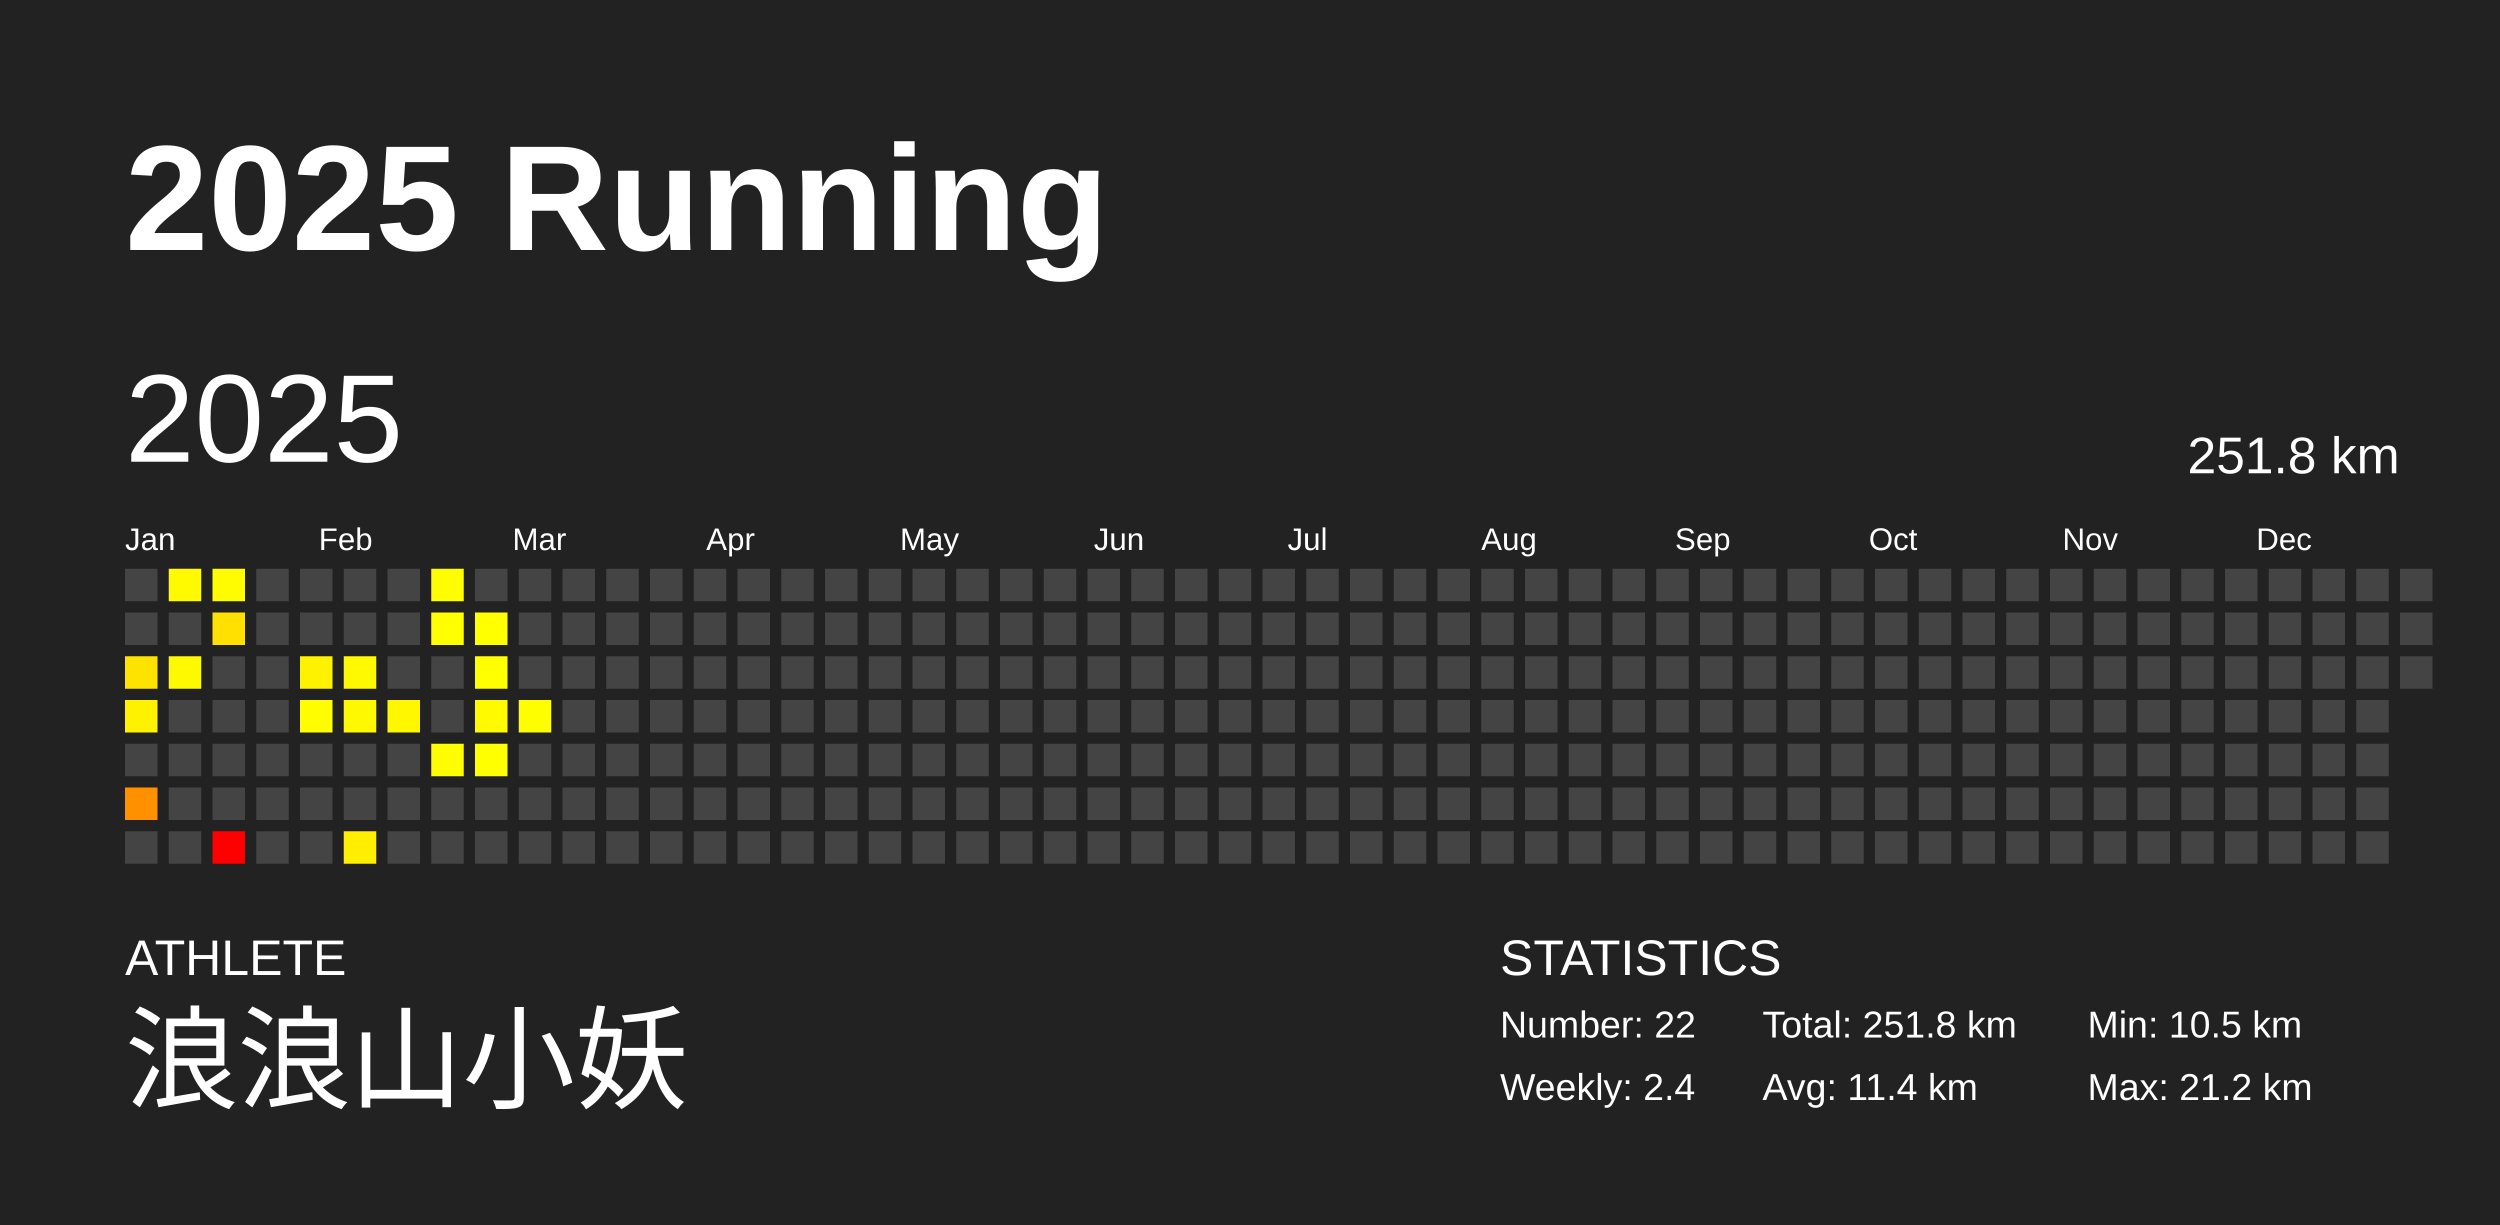
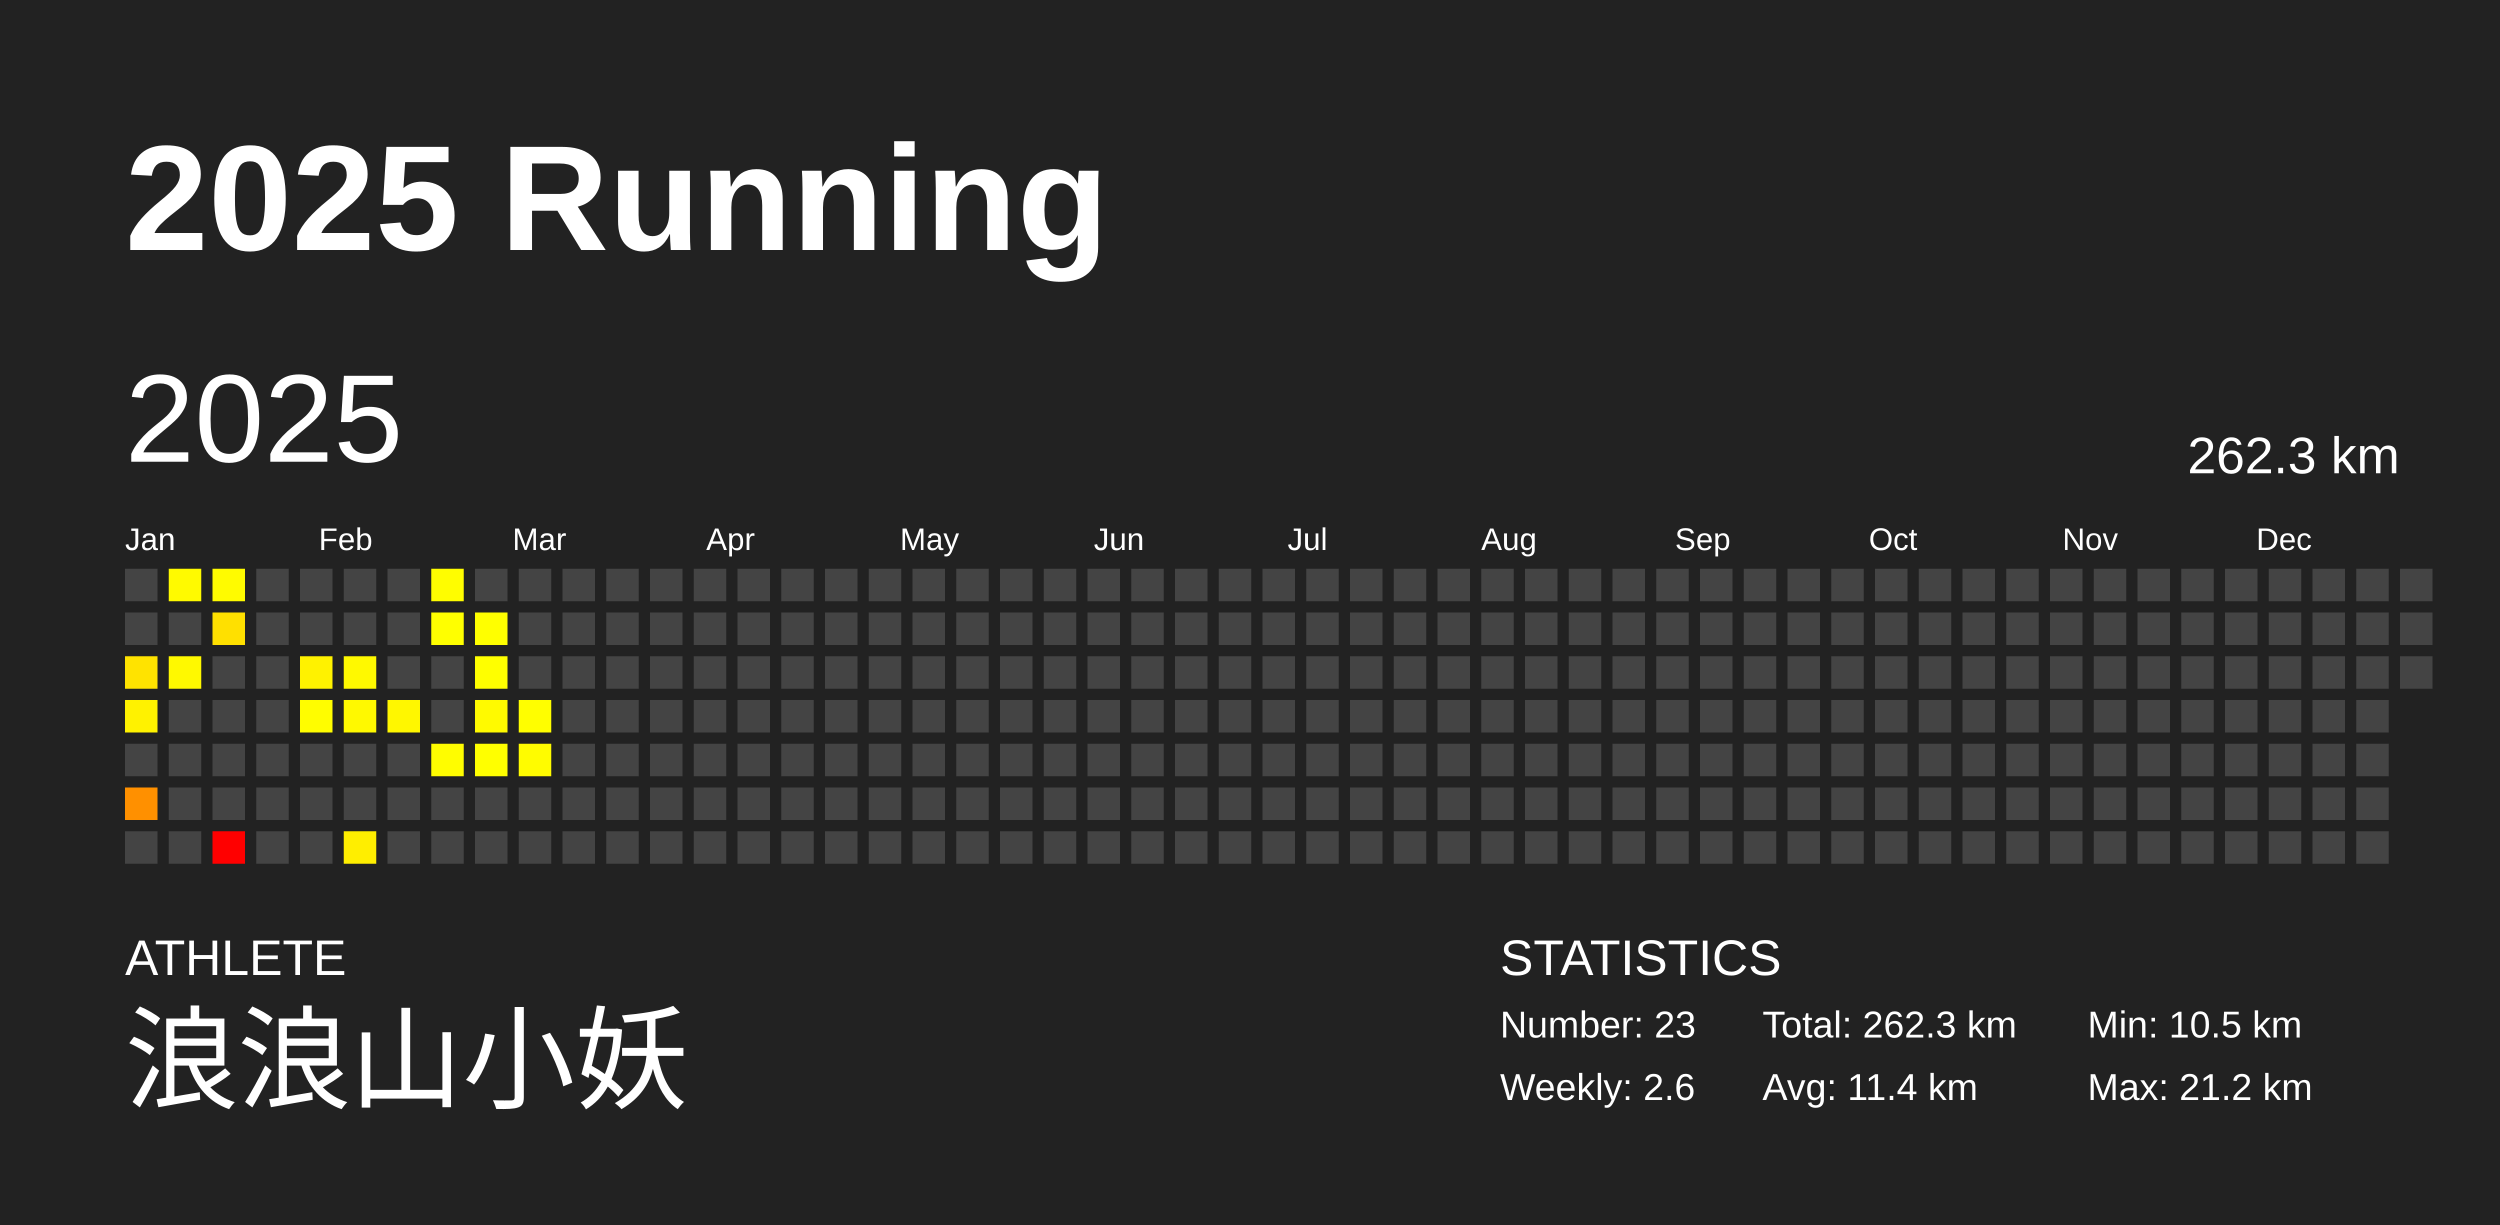
<svg xmlns="http://www.w3.org/2000/svg" baseProfile="full" height="98mm" version="1.1" viewBox="0,0,200,98" width="200mm">
  <defs />
  <rect fill="#222222" height="98" width="200" x="0" y="0" />
  <text fill="#FFFFFF" style="font-size:12px; font-family:Arial; font-weight:bold;" x="10" y="20">2025 Running</text>
  <text fill="#FFFFFF" style="font-size:4px; font-family:Arial" x="10" y="78">ATHLETE</text>
  <text fill="#FFFFFF" style="font-size:9px; font-family:Arial" x="10" y="88">浪浪山小妖</text>
  <text fill="#FFFFFF" style="font-size:4px; font-family:Arial" x="120" y="78">STATISTICS</text>
-   <text fill="#FFFFFF" style="font-size:3px; font-family:Arial" x="120" y="83">Number: 22</text>
-   <text fill="#FFFFFF" style="font-size:3px; font-family:Arial" x="120" y="88">Weekly: 2.4</text>
-   <text fill="#FFFFFF" style="font-size:3px; font-family:Arial" x="141" y="83">Total: 251.8 km</text>
+   <text fill="#FFFFFF" style="font-size:3px; font-family:Arial" x="120" y="83">Number: 23</text>
+   <text fill="#FFFFFF" style="font-size:3px; font-family:Arial" x="120" y="88">Weekly: 2.6</text>
+   <text fill="#FFFFFF" style="font-size:3px; font-family:Arial" x="141" y="83">Total: 262.3 km</text>
  <text fill="#FFFFFF" style="font-size:3px; font-family:Arial" x="141" y="88">Avg: 11.4 km</text>
  <text fill="#FFFFFF" style="font-size:3px; font-family:Arial" x="167" y="83">Min: 10.5 km</text>
  <text fill="#FFFFFF" style="font-size:3px; font-family:Arial" x="167" y="88">Max: 21.2 km</text>
  <text dominant-baseline="hanging" fill="#FFFFFF" style="font-size:10.0px; font-family:Arial;" x="10" y="30">2025</text>
-   <text dominant-baseline="hanging" fill="#FFFFFF" style="font-size:4.125px; font-family:Arial;" x="175" y="35">251.8 km</text>
+   <text dominant-baseline="hanging" fill="#FFFFFF" style="font-size:4.125px; font-family:Arial;" x="175" y="35">262.3 km</text>
  <text fill="#FFFFFF" style="font-size:2.5px; font-family:Arial" x="10.0" y="44">Jan</text>
  <text fill="#FFFFFF" style="font-size:2.5px; font-family:Arial" x="25.5" y="44">Feb</text>
  <text fill="#FFFFFF" style="font-size:2.5px; font-family:Arial" x="41.0" y="44">Mar</text>
  <text fill="#FFFFFF" style="font-size:2.5px; font-family:Arial" x="56.5" y="44">Apr</text>
  <text fill="#FFFFFF" style="font-size:2.5px; font-family:Arial" x="72.0" y="44">May</text>
  <text fill="#FFFFFF" style="font-size:2.5px; font-family:Arial" x="87.5" y="44">Jun</text>
  <text fill="#FFFFFF" style="font-size:2.5px; font-family:Arial" x="103.0" y="44">Jul</text>
  <text fill="#FFFFFF" style="font-size:2.5px; font-family:Arial" x="118.5" y="44">Aug</text>
  <text fill="#FFFFFF" style="font-size:2.5px; font-family:Arial" x="134.0" y="44">Sep</text>
  <text fill="#FFFFFF" style="font-size:2.5px; font-family:Arial" x="149.5" y="44">Oct</text>
  <text fill="#FFFFFF" style="font-size:2.5px; font-family:Arial" x="165.0" y="44">Nov</text>
  <text fill="#FFFFFF" style="font-size:2.5px; font-family:Arial" x="180.5" y="44">Dec</text>
  <rect fill="#444444" height="2.6" width="2.6" x="10.0" y="45.5" />
  <rect fill="#444444" height="2.6" width="2.6" x="10.0" y="49.0" />
  <rect fill="#ffe300" height="2.6" width="2.6" x="10.0" y="52.5" />
  <rect fill="#fff200" height="2.6" width="2.6" x="10.0" y="56.0" />
  <rect fill="#444444" height="2.6" width="2.6" x="10.0" y="59.5" />
  <rect fill="#ff9000" height="2.6" width="2.6" x="10.0" y="63.0" />
  <rect fill="#444444" height="2.6" width="2.6" x="10.0" y="66.5" />
  <rect fill="#fffa00" height="2.6" width="2.6" x="13.5" y="45.5" />
  <rect fill="#444444" height="2.6" width="2.6" x="13.5" y="49.0" />
  <rect fill="#fff900" height="2.6" width="2.6" x="13.5" y="52.5" />
  <rect fill="#444444" height="2.6" width="2.6" x="13.5" y="56.0" />
  <rect fill="#444444" height="2.6" width="2.6" x="13.5" y="59.5" />
  <rect fill="#444444" height="2.6" width="2.6" x="13.5" y="63.0" />
  <rect fill="#444444" height="2.6" width="2.6" x="13.5" y="66.5" />
  <rect fill="#fffb00" height="2.6" width="2.6" x="17.0" y="45.5" />
  <rect fill="#ffe000" height="2.6" width="2.6" x="17.0" y="49.0" />
  <rect fill="#444444" height="2.6" width="2.6" x="17.0" y="52.5" />
  <rect fill="#444444" height="2.6" width="2.6" x="17.0" y="56.0" />
  <rect fill="#444444" height="2.6" width="2.6" x="17.0" y="59.5" />
  <rect fill="#444444" height="2.6" width="2.6" x="17.0" y="63.0" />
  <rect fill="red" height="2.6" width="2.6" x="17.0" y="66.5" />
  <rect fill="#444444" height="2.6" width="2.6" x="20.5" y="45.5" />
  <rect fill="#444444" height="2.6" width="2.6" x="20.5" y="49.0" />
  <rect fill="#444444" height="2.6" width="2.6" x="20.5" y="52.5" />
  <rect fill="#444444" height="2.6" width="2.6" x="20.5" y="56.0" />
  <rect fill="#444444" height="2.6" width="2.6" x="20.5" y="59.5" />
  <rect fill="#444444" height="2.6" width="2.6" x="20.5" y="63.0" />
  <rect fill="#444444" height="2.6" width="2.6" x="20.5" y="66.5" />
  <rect fill="#444444" height="2.6" width="2.6" x="24.0" y="45.5" />
  <rect fill="#444444" height="2.6" width="2.6" x="24.0" y="49.0" />
  <rect fill="#fff200" height="2.6" width="2.6" x="24.0" y="52.5" />
  <rect fill="#fffd00" height="2.6" width="2.6" x="24.0" y="56.0" />
  <rect fill="#444444" height="2.6" width="2.6" x="24.0" y="59.5" />
  <rect fill="#444444" height="2.6" width="2.6" x="24.0" y="63.0" />
  <rect fill="#444444" height="2.6" width="2.6" x="24.0" y="66.5" />
  <rect fill="#444444" height="2.6" width="2.6" x="27.5" y="45.5" />
  <rect fill="#444444" height="2.6" width="2.6" x="27.5" y="49.0" />
  <rect fill="#fff900" height="2.6" width="2.6" x="27.5" y="52.5" />
  <rect fill="#fff900" height="2.6" width="2.6" x="27.5" y="56.0" />
  <rect fill="#444444" height="2.6" width="2.6" x="27.5" y="59.5" />
  <rect fill="#444444" height="2.6" width="2.6" x="27.5" y="63.0" />
  <rect fill="#ffee00" height="2.6" width="2.6" x="27.5" y="66.5" />
  <rect fill="#444444" height="2.6" width="2.6" x="31.0" y="45.5" />
  <rect fill="#444444" height="2.6" width="2.6" x="31.0" y="49.0" />
  <rect fill="#444444" height="2.6" width="2.6" x="31.0" y="52.5" />
  <rect fill="#fff700" height="2.6" width="2.6" x="31.0" y="56.0" />
  <rect fill="#444444" height="2.6" width="2.6" x="31.0" y="59.5" />
  <rect fill="#444444" height="2.6" width="2.6" x="31.0" y="63.0" />
  <rect fill="#444444" height="2.6" width="2.6" x="31.0" y="66.5" />
  <rect fill="#fffd00" height="2.6" width="2.6" x="34.5" y="45.5" />
  <rect fill="#ffff00" height="2.6" width="2.6" x="34.5" y="49.0" />
  <rect fill="#444444" height="2.6" width="2.6" x="34.5" y="52.5" />
  <rect fill="#444444" height="2.6" width="2.6" x="34.5" y="56.0" />
  <rect fill="#fffd00" height="2.6" width="2.6" x="34.5" y="59.5" />
  <rect fill="#444444" height="2.6" width="2.6" x="34.5" y="63.0" />
  <rect fill="#444444" height="2.6" width="2.6" x="34.5" y="66.5" />
  <rect fill="#444444" height="2.6" width="2.6" x="38.0" y="45.5" />
  <rect fill="#ffff00" height="2.6" width="2.6" x="38.0" y="49.0" />
  <rect fill="#ffff00" height="2.6" width="2.6" x="38.0" y="52.5" />
  <rect fill="#fffa00" height="2.6" width="2.6" x="38.0" y="56.0" />
  <rect fill="#ffff00" height="2.6" width="2.6" x="38.0" y="59.5" />
  <rect fill="#444444" height="2.6" width="2.6" x="38.0" y="63.0" />
  <rect fill="#444444" height="2.6" width="2.6" x="38.0" y="66.5" />
  <rect fill="#444444" height="2.6" width="2.6" x="41.5" y="45.5" />
  <rect fill="#444444" height="2.6" width="2.6" x="41.5" y="49.0" />
  <rect fill="#444444" height="2.6" width="2.6" x="41.5" y="52.5" />
  <rect fill="#fffe00" height="2.6" width="2.6" x="41.5" y="56.0" />
-   <rect fill="#444444" height="2.6" width="2.6" x="41.5" y="59.5" />
+   <rect fill="#fffc00" height="2.6" width="2.6" x="41.5" y="59.5" />
  <rect fill="#444444" height="2.6" width="2.6" x="41.5" y="63.0" />
  <rect fill="#444444" height="2.6" width="2.6" x="41.5" y="66.5" />
  <rect fill="#444444" height="2.6" width="2.6" x="45.0" y="45.5" />
  <rect fill="#444444" height="2.6" width="2.6" x="45.0" y="49.0" />
  <rect fill="#444444" height="2.6" width="2.6" x="45.0" y="52.5" />
  <rect fill="#444444" height="2.6" width="2.6" x="45.0" y="56.0" />
  <rect fill="#444444" height="2.6" width="2.6" x="45.0" y="59.5" />
  <rect fill="#444444" height="2.6" width="2.6" x="45.0" y="63.0" />
  <rect fill="#444444" height="2.6" width="2.6" x="45.0" y="66.5" />
  <rect fill="#444444" height="2.6" width="2.6" x="48.5" y="45.5" />
  <rect fill="#444444" height="2.6" width="2.6" x="48.5" y="49.0" />
  <rect fill="#444444" height="2.6" width="2.6" x="48.5" y="52.5" />
  <rect fill="#444444" height="2.6" width="2.6" x="48.5" y="56.0" />
  <rect fill="#444444" height="2.6" width="2.6" x="48.5" y="59.5" />
  <rect fill="#444444" height="2.6" width="2.6" x="48.5" y="63.0" />
  <rect fill="#444444" height="2.6" width="2.6" x="48.5" y="66.5" />
  <rect fill="#444444" height="2.6" width="2.6" x="52.0" y="45.5" />
  <rect fill="#444444" height="2.6" width="2.6" x="52.0" y="49.0" />
  <rect fill="#444444" height="2.6" width="2.6" x="52.0" y="52.5" />
  <rect fill="#444444" height="2.6" width="2.6" x="52.0" y="56.0" />
  <rect fill="#444444" height="2.6" width="2.6" x="52.0" y="59.5" />
  <rect fill="#444444" height="2.6" width="2.6" x="52.0" y="63.0" />
  <rect fill="#444444" height="2.6" width="2.6" x="52.0" y="66.5" />
  <rect fill="#444444" height="2.6" width="2.6" x="55.5" y="45.5" />
  <rect fill="#444444" height="2.6" width="2.6" x="55.5" y="49.0" />
  <rect fill="#444444" height="2.6" width="2.6" x="55.5" y="52.5" />
  <rect fill="#444444" height="2.6" width="2.6" x="55.5" y="56.0" />
  <rect fill="#444444" height="2.6" width="2.6" x="55.5" y="59.5" />
  <rect fill="#444444" height="2.6" width="2.6" x="55.5" y="63.0" />
  <rect fill="#444444" height="2.6" width="2.6" x="55.5" y="66.5" />
  <rect fill="#444444" height="2.6" width="2.6" x="59.0" y="45.5" />
  <rect fill="#444444" height="2.6" width="2.6" x="59.0" y="49.0" />
  <rect fill="#444444" height="2.6" width="2.6" x="59.0" y="52.5" />
  <rect fill="#444444" height="2.6" width="2.6" x="59.0" y="56.0" />
  <rect fill="#444444" height="2.6" width="2.6" x="59.0" y="59.5" />
  <rect fill="#444444" height="2.6" width="2.6" x="59.0" y="63.0" />
  <rect fill="#444444" height="2.6" width="2.6" x="59.0" y="66.5" />
  <rect fill="#444444" height="2.6" width="2.6" x="62.5" y="45.5" />
  <rect fill="#444444" height="2.6" width="2.6" x="62.5" y="49.0" />
  <rect fill="#444444" height="2.6" width="2.6" x="62.5" y="52.5" />
  <rect fill="#444444" height="2.6" width="2.6" x="62.5" y="56.0" />
  <rect fill="#444444" height="2.6" width="2.6" x="62.5" y="59.5" />
  <rect fill="#444444" height="2.6" width="2.6" x="62.5" y="63.0" />
  <rect fill="#444444" height="2.6" width="2.6" x="62.5" y="66.5" />
  <rect fill="#444444" height="2.6" width="2.6" x="66.0" y="45.5" />
  <rect fill="#444444" height="2.6" width="2.6" x="66.0" y="49.0" />
  <rect fill="#444444" height="2.6" width="2.6" x="66.0" y="52.5" />
  <rect fill="#444444" height="2.6" width="2.6" x="66.0" y="56.0" />
  <rect fill="#444444" height="2.6" width="2.6" x="66.0" y="59.5" />
  <rect fill="#444444" height="2.6" width="2.6" x="66.0" y="63.0" />
  <rect fill="#444444" height="2.6" width="2.6" x="66.0" y="66.5" />
  <rect fill="#444444" height="2.6" width="2.6" x="69.5" y="45.5" />
  <rect fill="#444444" height="2.6" width="2.6" x="69.5" y="49.0" />
  <rect fill="#444444" height="2.6" width="2.6" x="69.5" y="52.5" />
  <rect fill="#444444" height="2.6" width="2.6" x="69.5" y="56.0" />
  <rect fill="#444444" height="2.6" width="2.6" x="69.5" y="59.5" />
  <rect fill="#444444" height="2.6" width="2.6" x="69.5" y="63.0" />
  <rect fill="#444444" height="2.6" width="2.6" x="69.5" y="66.5" />
  <rect fill="#444444" height="2.6" width="2.6" x="73.0" y="45.5" />
  <rect fill="#444444" height="2.6" width="2.6" x="73.0" y="49.0" />
  <rect fill="#444444" height="2.6" width="2.6" x="73.0" y="52.5" />
  <rect fill="#444444" height="2.6" width="2.6" x="73.0" y="56.0" />
  <rect fill="#444444" height="2.6" width="2.6" x="73.0" y="59.5" />
  <rect fill="#444444" height="2.6" width="2.6" x="73.0" y="63.0" />
  <rect fill="#444444" height="2.6" width="2.6" x="73.0" y="66.5" />
  <rect fill="#444444" height="2.6" width="2.6" x="76.5" y="45.5" />
  <rect fill="#444444" height="2.6" width="2.6" x="76.5" y="49.0" />
  <rect fill="#444444" height="2.6" width="2.6" x="76.5" y="52.5" />
  <rect fill="#444444" height="2.6" width="2.6" x="76.5" y="56.0" />
  <rect fill="#444444" height="2.6" width="2.6" x="76.5" y="59.5" />
  <rect fill="#444444" height="2.6" width="2.6" x="76.5" y="63.0" />
  <rect fill="#444444" height="2.6" width="2.6" x="76.5" y="66.5" />
  <rect fill="#444444" height="2.6" width="2.6" x="80.0" y="45.5" />
  <rect fill="#444444" height="2.6" width="2.6" x="80.0" y="49.0" />
  <rect fill="#444444" height="2.6" width="2.6" x="80.0" y="52.5" />
  <rect fill="#444444" height="2.6" width="2.6" x="80.0" y="56.0" />
  <rect fill="#444444" height="2.6" width="2.6" x="80.0" y="59.5" />
  <rect fill="#444444" height="2.6" width="2.6" x="80.0" y="63.0" />
  <rect fill="#444444" height="2.6" width="2.6" x="80.0" y="66.5" />
  <rect fill="#444444" height="2.6" width="2.6" x="83.5" y="45.5" />
  <rect fill="#444444" height="2.6" width="2.6" x="83.5" y="49.0" />
  <rect fill="#444444" height="2.6" width="2.6" x="83.5" y="52.5" />
  <rect fill="#444444" height="2.6" width="2.6" x="83.5" y="56.0" />
  <rect fill="#444444" height="2.6" width="2.6" x="83.5" y="59.5" />
  <rect fill="#444444" height="2.6" width="2.6" x="83.5" y="63.0" />
  <rect fill="#444444" height="2.6" width="2.6" x="83.5" y="66.5" />
  <rect fill="#444444" height="2.6" width="2.6" x="87.0" y="45.5" />
  <rect fill="#444444" height="2.6" width="2.6" x="87.0" y="49.0" />
  <rect fill="#444444" height="2.6" width="2.6" x="87.0" y="52.5" />
  <rect fill="#444444" height="2.6" width="2.6" x="87.0" y="56.0" />
  <rect fill="#444444" height="2.6" width="2.6" x="87.0" y="59.5" />
  <rect fill="#444444" height="2.6" width="2.6" x="87.0" y="63.0" />
  <rect fill="#444444" height="2.6" width="2.6" x="87.0" y="66.5" />
  <rect fill="#444444" height="2.6" width="2.6" x="90.5" y="45.5" />
  <rect fill="#444444" height="2.6" width="2.6" x="90.5" y="49.0" />
  <rect fill="#444444" height="2.6" width="2.6" x="90.5" y="52.5" />
  <rect fill="#444444" height="2.6" width="2.6" x="90.5" y="56.0" />
  <rect fill="#444444" height="2.6" width="2.6" x="90.5" y="59.5" />
  <rect fill="#444444" height="2.6" width="2.6" x="90.5" y="63.0" />
  <rect fill="#444444" height="2.6" width="2.6" x="90.5" y="66.5" />
  <rect fill="#444444" height="2.6" width="2.6" x="94.0" y="45.5" />
  <rect fill="#444444" height="2.6" width="2.6" x="94.0" y="49.0" />
  <rect fill="#444444" height="2.6" width="2.6" x="94.0" y="52.5" />
  <rect fill="#444444" height="2.6" width="2.6" x="94.0" y="56.0" />
  <rect fill="#444444" height="2.6" width="2.6" x="94.0" y="59.5" />
  <rect fill="#444444" height="2.6" width="2.6" x="94.0" y="63.0" />
  <rect fill="#444444" height="2.6" width="2.6" x="94.0" y="66.5" />
  <rect fill="#444444" height="2.6" width="2.6" x="97.5" y="45.5" />
  <rect fill="#444444" height="2.6" width="2.6" x="97.5" y="49.0" />
  <rect fill="#444444" height="2.6" width="2.6" x="97.5" y="52.5" />
  <rect fill="#444444" height="2.6" width="2.6" x="97.5" y="56.0" />
  <rect fill="#444444" height="2.6" width="2.6" x="97.5" y="59.5" />
  <rect fill="#444444" height="2.6" width="2.6" x="97.5" y="63.0" />
  <rect fill="#444444" height="2.6" width="2.6" x="97.5" y="66.5" />
  <rect fill="#444444" height="2.6" width="2.6" x="101.0" y="45.5" />
  <rect fill="#444444" height="2.6" width="2.6" x="101.0" y="49.0" />
  <rect fill="#444444" height="2.6" width="2.6" x="101.0" y="52.5" />
  <rect fill="#444444" height="2.6" width="2.6" x="101.0" y="56.0" />
  <rect fill="#444444" height="2.6" width="2.6" x="101.0" y="59.5" />
  <rect fill="#444444" height="2.6" width="2.6" x="101.0" y="63.0" />
  <rect fill="#444444" height="2.6" width="2.6" x="101.0" y="66.5" />
  <rect fill="#444444" height="2.6" width="2.6" x="104.5" y="45.5" />
  <rect fill="#444444" height="2.6" width="2.6" x="104.5" y="49.0" />
  <rect fill="#444444" height="2.6" width="2.6" x="104.5" y="52.5" />
  <rect fill="#444444" height="2.6" width="2.6" x="104.5" y="56.0" />
  <rect fill="#444444" height="2.6" width="2.6" x="104.5" y="59.5" />
  <rect fill="#444444" height="2.6" width="2.6" x="104.5" y="63.0" />
  <rect fill="#444444" height="2.6" width="2.6" x="104.5" y="66.5" />
  <rect fill="#444444" height="2.6" width="2.6" x="108.0" y="45.5" />
  <rect fill="#444444" height="2.6" width="2.6" x="108.0" y="49.0" />
  <rect fill="#444444" height="2.6" width="2.6" x="108.0" y="52.5" />
  <rect fill="#444444" height="2.6" width="2.6" x="108.0" y="56.0" />
  <rect fill="#444444" height="2.6" width="2.6" x="108.0" y="59.5" />
  <rect fill="#444444" height="2.6" width="2.6" x="108.0" y="63.0" />
  <rect fill="#444444" height="2.6" width="2.6" x="108.0" y="66.5" />
  <rect fill="#444444" height="2.6" width="2.6" x="111.5" y="45.5" />
  <rect fill="#444444" height="2.6" width="2.6" x="111.5" y="49.0" />
  <rect fill="#444444" height="2.6" width="2.6" x="111.5" y="52.5" />
  <rect fill="#444444" height="2.6" width="2.6" x="111.5" y="56.0" />
  <rect fill="#444444" height="2.6" width="2.6" x="111.5" y="59.5" />
  <rect fill="#444444" height="2.6" width="2.6" x="111.5" y="63.0" />
  <rect fill="#444444" height="2.6" width="2.6" x="111.5" y="66.5" />
  <rect fill="#444444" height="2.6" width="2.6" x="115.0" y="45.5" />
  <rect fill="#444444" height="2.6" width="2.6" x="115.0" y="49.0" />
  <rect fill="#444444" height="2.6" width="2.6" x="115.0" y="52.5" />
  <rect fill="#444444" height="2.6" width="2.6" x="115.0" y="56.0" />
  <rect fill="#444444" height="2.6" width="2.6" x="115.0" y="59.5" />
  <rect fill="#444444" height="2.6" width="2.6" x="115.0" y="63.0" />
  <rect fill="#444444" height="2.6" width="2.6" x="115.0" y="66.5" />
  <rect fill="#444444" height="2.6" width="2.6" x="118.5" y="45.5" />
  <rect fill="#444444" height="2.6" width="2.6" x="118.5" y="49.0" />
  <rect fill="#444444" height="2.6" width="2.6" x="118.5" y="52.5" />
  <rect fill="#444444" height="2.6" width="2.6" x="118.5" y="56.0" />
  <rect fill="#444444" height="2.6" width="2.6" x="118.5" y="59.5" />
  <rect fill="#444444" height="2.6" width="2.6" x="118.5" y="63.0" />
  <rect fill="#444444" height="2.6" width="2.6" x="118.5" y="66.5" />
  <rect fill="#444444" height="2.6" width="2.6" x="122.0" y="45.5" />
  <rect fill="#444444" height="2.6" width="2.6" x="122.0" y="49.0" />
  <rect fill="#444444" height="2.6" width="2.6" x="122.0" y="52.5" />
  <rect fill="#444444" height="2.6" width="2.6" x="122.0" y="56.0" />
  <rect fill="#444444" height="2.6" width="2.6" x="122.0" y="59.5" />
  <rect fill="#444444" height="2.6" width="2.6" x="122.0" y="63.0" />
  <rect fill="#444444" height="2.6" width="2.6" x="122.0" y="66.5" />
  <rect fill="#444444" height="2.6" width="2.6" x="125.5" y="45.5" />
  <rect fill="#444444" height="2.6" width="2.6" x="125.5" y="49.0" />
  <rect fill="#444444" height="2.6" width="2.6" x="125.5" y="52.5" />
  <rect fill="#444444" height="2.6" width="2.6" x="125.5" y="56.0" />
  <rect fill="#444444" height="2.6" width="2.6" x="125.5" y="59.5" />
  <rect fill="#444444" height="2.6" width="2.6" x="125.5" y="63.0" />
  <rect fill="#444444" height="2.6" width="2.6" x="125.5" y="66.5" />
  <rect fill="#444444" height="2.6" width="2.6" x="129.0" y="45.5" />
  <rect fill="#444444" height="2.6" width="2.6" x="129.0" y="49.0" />
  <rect fill="#444444" height="2.6" width="2.6" x="129.0" y="52.5" />
  <rect fill="#444444" height="2.6" width="2.6" x="129.0" y="56.0" />
  <rect fill="#444444" height="2.6" width="2.6" x="129.0" y="59.5" />
  <rect fill="#444444" height="2.6" width="2.6" x="129.0" y="63.0" />
  <rect fill="#444444" height="2.6" width="2.6" x="129.0" y="66.5" />
  <rect fill="#444444" height="2.6" width="2.6" x="132.5" y="45.5" />
  <rect fill="#444444" height="2.6" width="2.6" x="132.5" y="49.0" />
  <rect fill="#444444" height="2.6" width="2.6" x="132.5" y="52.5" />
  <rect fill="#444444" height="2.6" width="2.6" x="132.5" y="56.0" />
  <rect fill="#444444" height="2.6" width="2.6" x="132.5" y="59.5" />
  <rect fill="#444444" height="2.6" width="2.6" x="132.5" y="63.0" />
  <rect fill="#444444" height="2.6" width="2.6" x="132.5" y="66.5" />
  <rect fill="#444444" height="2.6" width="2.6" x="136.0" y="45.5" />
  <rect fill="#444444" height="2.6" width="2.6" x="136.0" y="49.0" />
  <rect fill="#444444" height="2.6" width="2.6" x="136.0" y="52.5" />
  <rect fill="#444444" height="2.6" width="2.6" x="136.0" y="56.0" />
  <rect fill="#444444" height="2.6" width="2.6" x="136.0" y="59.5" />
  <rect fill="#444444" height="2.6" width="2.6" x="136.0" y="63.0" />
  <rect fill="#444444" height="2.6" width="2.6" x="136.0" y="66.5" />
  <rect fill="#444444" height="2.6" width="2.6" x="139.5" y="45.5" />
  <rect fill="#444444" height="2.6" width="2.6" x="139.5" y="49.0" />
  <rect fill="#444444" height="2.6" width="2.6" x="139.5" y="52.5" />
  <rect fill="#444444" height="2.6" width="2.6" x="139.5" y="56.0" />
  <rect fill="#444444" height="2.6" width="2.6" x="139.5" y="59.5" />
  <rect fill="#444444" height="2.6" width="2.6" x="139.5" y="63.0" />
  <rect fill="#444444" height="2.6" width="2.6" x="139.5" y="66.5" />
  <rect fill="#444444" height="2.6" width="2.6" x="143.0" y="45.5" />
  <rect fill="#444444" height="2.6" width="2.6" x="143.0" y="49.0" />
  <rect fill="#444444" height="2.6" width="2.6" x="143.0" y="52.5" />
  <rect fill="#444444" height="2.6" width="2.6" x="143.0" y="56.0" />
  <rect fill="#444444" height="2.6" width="2.6" x="143.0" y="59.5" />
  <rect fill="#444444" height="2.6" width="2.6" x="143.0" y="63.0" />
  <rect fill="#444444" height="2.6" width="2.6" x="143.0" y="66.5" />
  <rect fill="#444444" height="2.6" width="2.6" x="146.5" y="45.5" />
  <rect fill="#444444" height="2.6" width="2.6" x="146.5" y="49.0" />
  <rect fill="#444444" height="2.6" width="2.6" x="146.5" y="52.5" />
  <rect fill="#444444" height="2.6" width="2.6" x="146.5" y="56.0" />
  <rect fill="#444444" height="2.6" width="2.6" x="146.5" y="59.5" />
  <rect fill="#444444" height="2.6" width="2.6" x="146.5" y="63.0" />
  <rect fill="#444444" height="2.6" width="2.6" x="146.5" y="66.5" />
  <rect fill="#444444" height="2.6" width="2.6" x="150.0" y="45.5" />
  <rect fill="#444444" height="2.6" width="2.6" x="150.0" y="49.0" />
  <rect fill="#444444" height="2.6" width="2.6" x="150.0" y="52.5" />
  <rect fill="#444444" height="2.6" width="2.6" x="150.0" y="56.0" />
  <rect fill="#444444" height="2.6" width="2.6" x="150.0" y="59.5" />
  <rect fill="#444444" height="2.6" width="2.6" x="150.0" y="63.0" />
  <rect fill="#444444" height="2.6" width="2.6" x="150.0" y="66.5" />
  <rect fill="#444444" height="2.6" width="2.6" x="153.5" y="45.5" />
  <rect fill="#444444" height="2.6" width="2.6" x="153.5" y="49.0" />
  <rect fill="#444444" height="2.6" width="2.6" x="153.5" y="52.5" />
  <rect fill="#444444" height="2.6" width="2.6" x="153.5" y="56.0" />
  <rect fill="#444444" height="2.6" width="2.6" x="153.5" y="59.5" />
  <rect fill="#444444" height="2.6" width="2.6" x="153.5" y="63.0" />
  <rect fill="#444444" height="2.6" width="2.6" x="153.5" y="66.5" />
  <rect fill="#444444" height="2.6" width="2.6" x="157.0" y="45.5" />
  <rect fill="#444444" height="2.6" width="2.6" x="157.0" y="49.0" />
  <rect fill="#444444" height="2.6" width="2.6" x="157.0" y="52.5" />
  <rect fill="#444444" height="2.6" width="2.6" x="157.0" y="56.0" />
  <rect fill="#444444" height="2.6" width="2.6" x="157.0" y="59.5" />
  <rect fill="#444444" height="2.6" width="2.6" x="157.0" y="63.0" />
  <rect fill="#444444" height="2.6" width="2.6" x="157.0" y="66.5" />
  <rect fill="#444444" height="2.6" width="2.6" x="160.5" y="45.5" />
  <rect fill="#444444" height="2.6" width="2.6" x="160.5" y="49.0" />
  <rect fill="#444444" height="2.6" width="2.6" x="160.5" y="52.5" />
  <rect fill="#444444" height="2.6" width="2.6" x="160.5" y="56.0" />
  <rect fill="#444444" height="2.6" width="2.6" x="160.5" y="59.5" />
  <rect fill="#444444" height="2.6" width="2.6" x="160.5" y="63.0" />
  <rect fill="#444444" height="2.6" width="2.6" x="160.5" y="66.5" />
  <rect fill="#444444" height="2.6" width="2.6" x="164.0" y="45.5" />
  <rect fill="#444444" height="2.6" width="2.6" x="164.0" y="49.0" />
  <rect fill="#444444" height="2.6" width="2.6" x="164.0" y="52.5" />
  <rect fill="#444444" height="2.6" width="2.6" x="164.0" y="56.0" />
  <rect fill="#444444" height="2.6" width="2.6" x="164.0" y="59.5" />
  <rect fill="#444444" height="2.6" width="2.6" x="164.0" y="63.0" />
  <rect fill="#444444" height="2.6" width="2.6" x="164.0" y="66.5" />
  <rect fill="#444444" height="2.6" width="2.6" x="167.5" y="45.5" />
  <rect fill="#444444" height="2.6" width="2.6" x="167.5" y="49.0" />
  <rect fill="#444444" height="2.6" width="2.6" x="167.5" y="52.5" />
  <rect fill="#444444" height="2.6" width="2.6" x="167.5" y="56.0" />
  <rect fill="#444444" height="2.6" width="2.6" x="167.5" y="59.5" />
  <rect fill="#444444" height="2.6" width="2.6" x="167.5" y="63.0" />
  <rect fill="#444444" height="2.6" width="2.6" x="167.5" y="66.5" />
  <rect fill="#444444" height="2.6" width="2.6" x="171.0" y="45.5" />
  <rect fill="#444444" height="2.6" width="2.6" x="171.0" y="49.0" />
  <rect fill="#444444" height="2.6" width="2.6" x="171.0" y="52.5" />
  <rect fill="#444444" height="2.6" width="2.6" x="171.0" y="56.0" />
  <rect fill="#444444" height="2.6" width="2.6" x="171.0" y="59.5" />
  <rect fill="#444444" height="2.6" width="2.6" x="171.0" y="63.0" />
  <rect fill="#444444" height="2.6" width="2.6" x="171.0" y="66.5" />
  <rect fill="#444444" height="2.6" width="2.6" x="174.5" y="45.5" />
  <rect fill="#444444" height="2.6" width="2.6" x="174.5" y="49.0" />
  <rect fill="#444444" height="2.6" width="2.6" x="174.5" y="52.5" />
  <rect fill="#444444" height="2.6" width="2.6" x="174.5" y="56.0" />
  <rect fill="#444444" height="2.6" width="2.6" x="174.5" y="59.5" />
  <rect fill="#444444" height="2.6" width="2.6" x="174.5" y="63.0" />
  <rect fill="#444444" height="2.6" width="2.6" x="174.5" y="66.5" />
  <rect fill="#444444" height="2.6" width="2.6" x="178.0" y="45.5" />
  <rect fill="#444444" height="2.6" width="2.6" x="178.0" y="49.0" />
  <rect fill="#444444" height="2.6" width="2.6" x="178.0" y="52.5" />
  <rect fill="#444444" height="2.6" width="2.6" x="178.0" y="56.0" />
  <rect fill="#444444" height="2.6" width="2.6" x="178.0" y="59.5" />
  <rect fill="#444444" height="2.6" width="2.6" x="178.0" y="63.0" />
  <rect fill="#444444" height="2.6" width="2.6" x="178.0" y="66.5" />
  <rect fill="#444444" height="2.6" width="2.6" x="181.5" y="45.5" />
  <rect fill="#444444" height="2.6" width="2.6" x="181.5" y="49.0" />
  <rect fill="#444444" height="2.6" width="2.6" x="181.5" y="52.5" />
  <rect fill="#444444" height="2.6" width="2.6" x="181.5" y="56.0" />
  <rect fill="#444444" height="2.6" width="2.6" x="181.5" y="59.5" />
  <rect fill="#444444" height="2.6" width="2.6" x="181.5" y="63.0" />
  <rect fill="#444444" height="2.6" width="2.6" x="181.5" y="66.5" />
  <rect fill="#444444" height="2.6" width="2.6" x="185.0" y="45.5" />
  <rect fill="#444444" height="2.6" width="2.6" x="185.0" y="49.0" />
  <rect fill="#444444" height="2.6" width="2.6" x="185.0" y="52.5" />
  <rect fill="#444444" height="2.6" width="2.6" x="185.0" y="56.0" />
  <rect fill="#444444" height="2.6" width="2.6" x="185.0" y="59.5" />
  <rect fill="#444444" height="2.6" width="2.6" x="185.0" y="63.0" />
  <rect fill="#444444" height="2.6" width="2.6" x="185.0" y="66.5" />
  <rect fill="#444444" height="2.6" width="2.6" x="188.5" y="45.5" />
  <rect fill="#444444" height="2.6" width="2.6" x="188.5" y="49.0" />
  <rect fill="#444444" height="2.6" width="2.6" x="188.5" y="52.5" />
  <rect fill="#444444" height="2.6" width="2.6" x="188.5" y="56.0" />
  <rect fill="#444444" height="2.6" width="2.6" x="188.5" y="59.5" />
  <rect fill="#444444" height="2.6" width="2.6" x="188.5" y="63.0" />
  <rect fill="#444444" height="2.6" width="2.6" x="188.5" y="66.5" />
  <rect fill="#444444" height="2.6" width="2.6" x="192.0" y="45.5" />
  <rect fill="#444444" height="2.6" width="2.6" x="192.0" y="49.0" />
  <rect fill="#444444" height="2.6" width="2.6" x="192.0" y="52.5" />
</svg>
